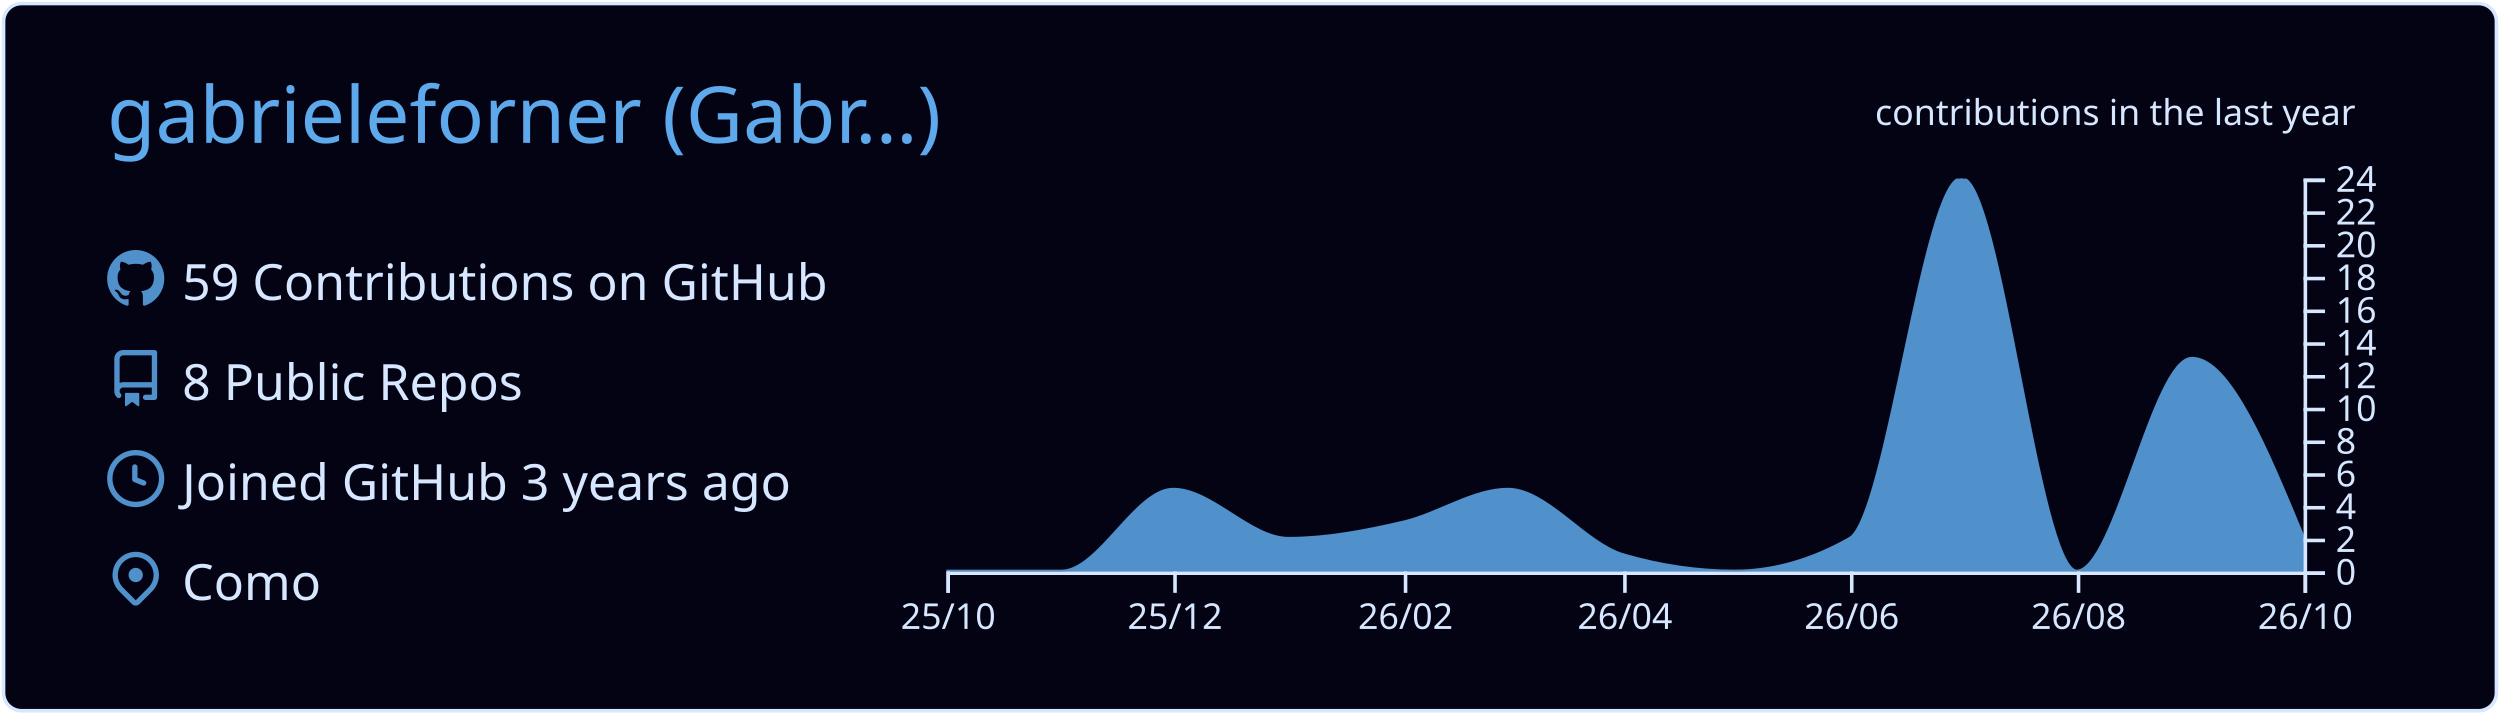
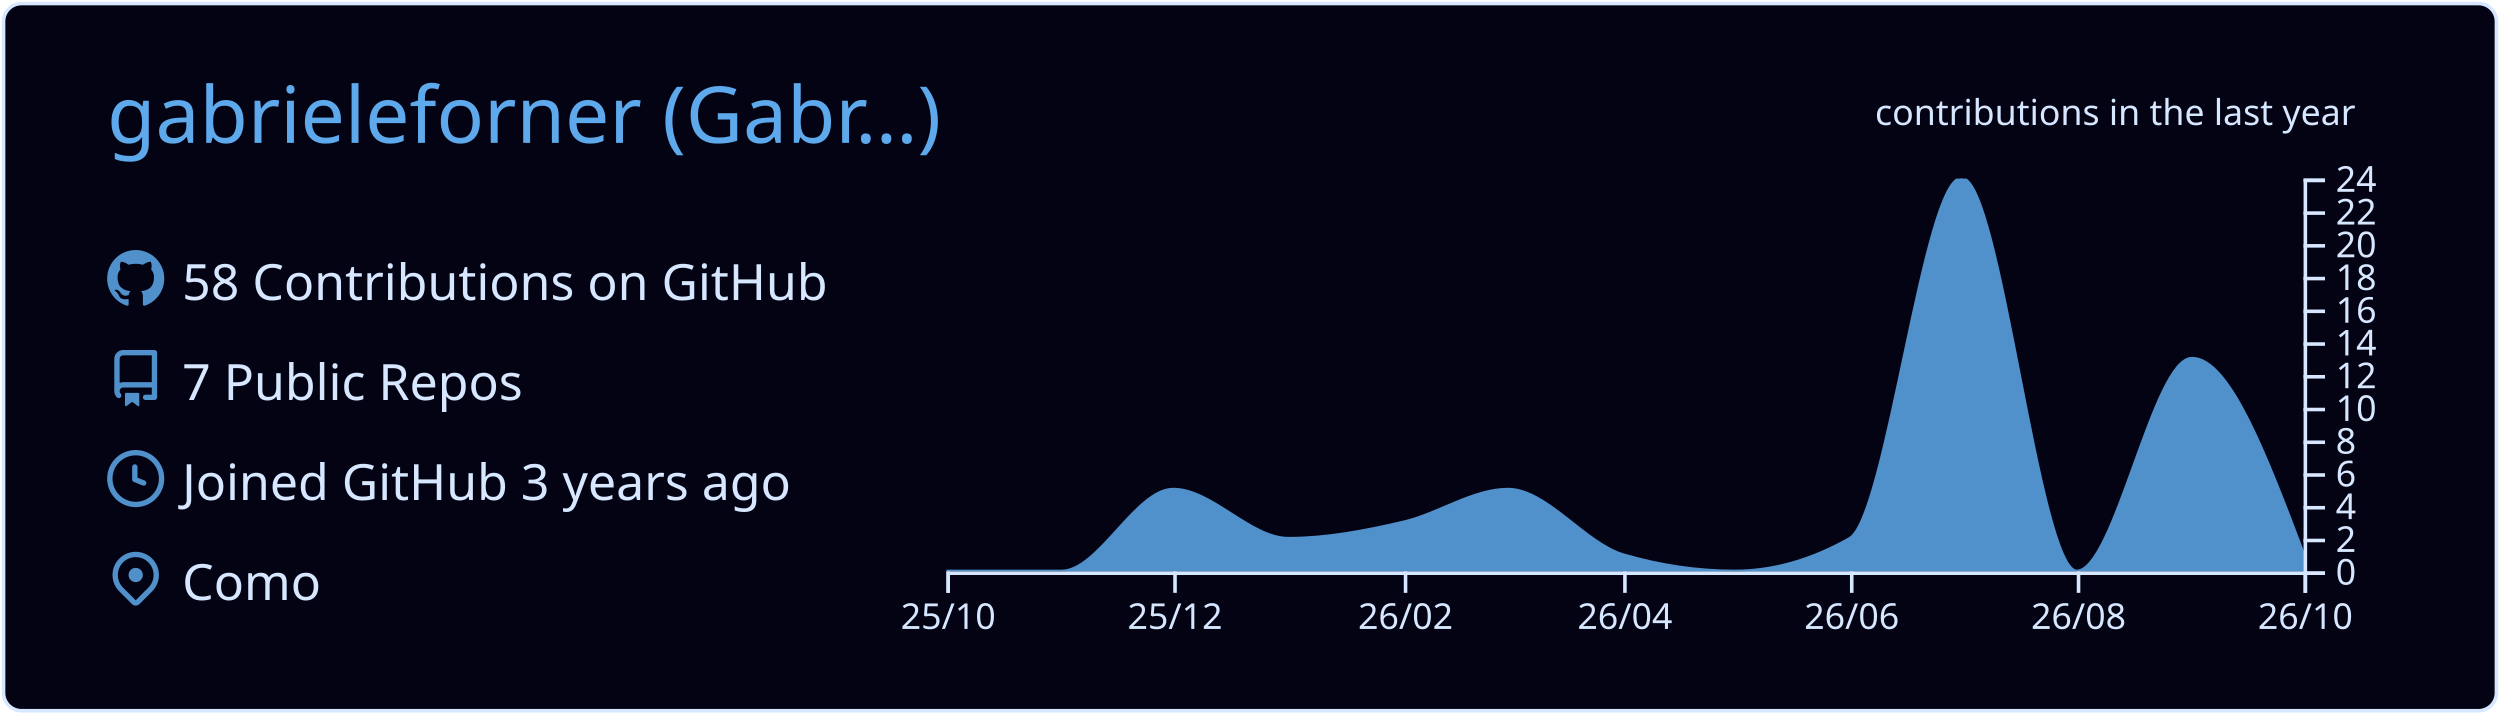
<svg xmlns="http://www.w3.org/2000/svg" width="700" height="200" viewBox="0 0 700 200">
  <style>* {
          font-family: 'Segoe UI', Ubuntu, "Helvetica Neue", Sans-Serif
        }</style>
  <g class="gpsc-root">
    <rect x="1" y="1" rx="5" ry="5" height="99%" width="99.714%" stroke="#d6e7ff" stroke-width="1" fill="#030314" stroke-opacity="1" />
    <text x="30" y="40" class="gpsc-item" style="--gpsc-i: 0; font-size: 22px; fill: #5ea9eb;">gabrieleforner (Gabr…)</text>
    <g transform="translate(0,40)">
      <g transform="translate(30,30)">
        <g class="gpsc-item" style="--gpsc-i: 0;">
          <g transform="translate(0,0)" width="14" height="14" fill="#5090cb">
            <path fill-rule="evenodd" d="M8 0C3.58 0 0 3.58 0 8c0 3.54 2.29 6.53 5.47 7.59.4.07.55-.17.55-.38 0-.19-.01-.82-.01-1.49-2.01.37-2.53-.49-2.69-.94-.09-.23-.48-.94-.82-1.13-.28-.15-.68-.52-.01-.53.63-.01 1.08.58 1.23.82.72 1.21 1.87.87 2.33.66.07-.52.28-.87.51-1.07-1.78-.2-3.64-.89-3.64-3.95 0-.87.31-1.59.82-2.15-.08-.2-.36-1.02.08-2.12 0 0 .67-.21 2.2.82.64-.18 1.32-.27 2-.27.68 0 1.36.09 2 .27 1.53-1.04 2.2-.82 2.2-.82.44 1.1.16 1.92.08 2.12.51.56.82 1.27.82 2.15 0 3.07-1.87 3.75-3.65 3.95.29.25.54.73.54 1.48 0 1.07-.01 1.93-.01 2.2 0 .21.15.46.55.38A8.013 8.013 0 0016 8c0-4.42-3.58-8-8-8z" />
          </g>
        </g>
        <g class="gpsc-item" style="--gpsc-i: 1;">
          <g transform="translate(0,28)" width="14" height="14" fill="#5090cb">
            <path fill-rule="evenodd" d="M2 2.5A2.5 2.5 0 014.5 0h8.75a.75.75 0 01.75.75v12.5a.75.75 0 01-.75.75h-2.5a.75.75 0 110-1.5h1.75v-2h-8a1 1 0 00-.714 1.7.75.75 0 01-1.072 1.05A2.495 2.495 0 012 11.5v-9zm10.5-1V9h-8c-.356 0-.694.074-1 .208V2.5a1 1 0 011-1h8zM5 12.25v3.25a.25.25 0 00.4.2l1.45-1.087a.25.25 0 01.3 0L8.6 15.7a.25.25 0 00.4-.2v-3.25a.25.25 0 00-.25-.25h-3.5a.25.25 0 00-.25.25z" />
          </g>
        </g>
        <g class="gpsc-item" style="--gpsc-i: 2;">
          <g transform="translate(0,56)" width="14" height="14" fill="#5090cb">
            <path fill-rule="evenodd" d="M1.5 8a6.5 6.5 0 1113 0 6.5 6.5 0 01-13 0zM8 0a8 8 0 100 16A8 8 0 008 0zm.5 4.75a.75.75 0 00-1.5 0v3.5a.75.75 0 00.471.696l2.5 1a.75.75 0 00.557-1.392L8.5 7.742V4.75z" />
          </g>
        </g>
        <g class="gpsc-item" style="--gpsc-i: 3;">
          <g transform="translate(0,84)" width="14" height="14" fill="#5090cb">
            <path fill-rule="evenodd" d="M11.536 3.464a5 5 0 010 7.072L8 14.07l-3.536-3.535a5 5 0 117.072-7.072v.001zm1.06 8.132a6.5 6.5 0 10-9.192 0l3.535 3.536a1.5 1.5 0 002.122 0l3.535-3.536zM8 9a2 2 0 100-4 2 2 0 000 4z" />
          </g>
        </g>
-         <text x="21" y="14" class="gpsc-item" style="--gpsc-i: 0; fill: #d6e7ff; font-size: 14px;">59 Contributions on GitHub</text>
-         <text x="21" y="42" class="gpsc-item" style="--gpsc-i: 1; fill: #d6e7ff; font-size: 14px;">8 Public Repos</text>
+         <text x="21" y="14" class="gpsc-item" style="--gpsc-i: 0; fill: #d6e7ff; font-size: 14px;">58 Contributions on GitHub</text>
+         <text x="21" y="42" class="gpsc-item" style="--gpsc-i: 1; fill: #d6e7ff; font-size: 14px;">7 Public Repos</text>
        <text x="21" y="70" class="gpsc-item" style="--gpsc-i: 2; fill: #d6e7ff; font-size: 14px;">Joined GitHub 3 years ago</text>
        <text x="21" y="98" class="gpsc-item" style="--gpsc-i: 3; fill: #d6e7ff; font-size: 14px;">Como</text>
      </g>
      <g color="#5090cb" transform="translate(295,10)">
        <clipPath id="gpsc-reveal-clip">
          <rect class="gpsc-reveal" x="-30" y="0" width="410" height="110" style="--gpsc-w: 410px; --gpsc-i: 4;" />
        </clipPath>
        <g clip-path="url(#gpsc-reveal-clip)" class="gpsc-chart" style="--gpsc-i: 4;">
-           <path transform="translate(-30,0)" stroke="#5090cb" fill="#5090cb" opacity="1" d="M0,110C10.758,110,21.516,110,32.274,110C42.685,110,53.096,87.083,63.507,87.083C74.265,87.083,85.023,100.833,95.781,100.833C106.539,100.833,117.297,98.753,128.055,96.25C137.772,93.99,147.489,87.083,157.205,87.083C167.963,87.083,178.721,102.259,189.479,105.417C199.89,108.472,210.301,110,220.712,110C231.47,110,242.228,106.944,252.986,100.833C263.397,94.919,273.808,0,284.219,0C294.977,0,305.735,110,316.493,110C327.251,110,338.009,50.417,348.767,50.417C359.178,50.417,369.589,75.625,380,100.833L380,110C369.589,110,359.178,110,348.767,110C338.009,110,327.251,110,316.493,110C305.735,110,294.977,110,284.219,110C273.808,110,263.397,110,252.986,110C242.228,110,231.47,110,220.712,110C210.301,110,199.89,110,189.479,110C178.721,110,167.963,110,157.205,110C147.489,110,137.772,110,128.055,110C117.297,110,106.539,110,95.781,110C85.023,110,74.265,110,63.507,110C53.096,110,42.685,110,32.274,110C21.516,110,10.758,110,0,110Z" />
+           <path transform="translate(-30,0)" stroke="#5090cb" fill="#5090cb" opacity="1" d="M0,110C10.758,110,21.516,110,32.274,110C42.685,110,53.096,87.083,63.507,87.083C74.265,87.083,85.023,100.833,95.781,100.833C106.539,100.833,117.297,98.753,128.055,96.25C137.772,93.99,147.489,87.083,157.205,87.083C167.963,87.083,178.721,102.259,189.479,105.417C199.89,108.472,210.301,110,220.712,110C231.47,110,242.228,106.944,252.986,100.833C263.397,94.919,273.808,0,284.219,0C294.977,0,305.735,110,316.493,110C327.251,110,338.009,50.417,348.767,50.417C359.178,50.417,369.589,77.917,380,105.417L380,110C369.589,110,359.178,110,348.767,110C338.009,110,327.251,110,316.493,110C305.735,110,294.977,110,284.219,110C273.808,110,263.397,110,252.986,110C242.228,110,231.47,110,220.712,110C210.301,110,199.89,110,189.479,110C178.721,110,167.963,110,157.205,110C147.489,110,137.772,110,128.055,110C117.297,110,106.539,110,95.781,110C85.023,110,74.265,110,63.507,110C53.096,110,42.685,110,32.274,110C21.516,110,10.758,110,0,110Z" />
        </g>
        <g color="#d6e7ff" transform="translate(-30,110)" fill="none" font-size="10" font-family="sans-serif" text-anchor="middle">
          <path class="domain" stroke="currentColor" d="M0.5,6V0.5H380.5V6" />
          <g class="tick" opacity="1" transform="translate(0.5,0)">
            <line stroke="currentColor" y2="6" />
            <text fill="currentColor" y="9" dy="0.71em">25/10</text>
          </g>
          <g class="tick" opacity="1" transform="translate(64.00685,0)">
            <line stroke="currentColor" y2="6" />
            <text fill="currentColor" y="9" dy="0.71em">25/12</text>
          </g>
          <g class="tick" opacity="1" transform="translate(128.5548,0)">
            <line stroke="currentColor" y2="6" />
            <text fill="currentColor" y="9" dy="0.71em">26/02</text>
          </g>
          <g class="tick" opacity="1" transform="translate(189.9795,0)">
            <line stroke="currentColor" y2="6" />
            <text fill="currentColor" y="9" dy="0.71em">26/04</text>
          </g>
          <g class="tick" opacity="1" transform="translate(253.4863,0)">
            <line stroke="currentColor" y2="6" />
            <text fill="currentColor" y="9" dy="0.71em">26/06</text>
          </g>
          <g class="tick" opacity="1" transform="translate(316.9932,0)">
            <line stroke="currentColor" y2="6" />
            <text fill="currentColor" y="9" dy="0.71em">26/08</text>
          </g>
          <g class="tick" opacity="1" transform="translate(380.5,0)">
            <line stroke="currentColor" y2="6" />
            <text fill="currentColor" y="9" dy="0.71em">26/10</text>
          </g>
        </g>
        <g color="#d6e7ff" transform="translate(350,0)" fill="none" font-size="10" font-family="sans-serif" text-anchor="start">
          <path class="domain" stroke="currentColor" d="M6,110.5H0.5V0.5H6" />
          <g class="tick" opacity="1" transform="translate(0,110.5)">
            <line stroke="currentColor" x2="6" />
            <text fill="currentColor" x="9" dy="0.32em">0</text>
          </g>
          <g class="tick" opacity="1" transform="translate(0,101.3333)">
            <line stroke="currentColor" x2="6" />
            <text fill="currentColor" x="9" dy="0.32em">2</text>
          </g>
          <g class="tick" opacity="1" transform="translate(0,92.16667)">
            <line stroke="currentColor" x2="6" />
            <text fill="currentColor" x="9" dy="0.32em">4</text>
          </g>
          <g class="tick" opacity="1" transform="translate(0,83)">
            <line stroke="currentColor" x2="6" />
            <text fill="currentColor" x="9" dy="0.32em">6</text>
          </g>
          <g class="tick" opacity="1" transform="translate(0,73.83333)">
            <line stroke="currentColor" x2="6" />
            <text fill="currentColor" x="9" dy="0.32em">8</text>
          </g>
          <g class="tick" opacity="1" transform="translate(0,64.66667)">
            <line stroke="currentColor" x2="6" />
            <text fill="currentColor" x="9" dy="0.32em">10</text>
          </g>
          <g class="tick" opacity="1" transform="translate(0,55.5)">
            <line stroke="currentColor" x2="6" />
            <text fill="currentColor" x="9" dy="0.32em">12</text>
          </g>
          <g class="tick" opacity="1" transform="translate(0,46.33333)">
            <line stroke="currentColor" x2="6" />
            <text fill="currentColor" x="9" dy="0.32em">14</text>
          </g>
          <g class="tick" opacity="1" transform="translate(0,37.16667)">
            <line stroke="currentColor" x2="6" />
            <text fill="currentColor" x="9" dy="0.32em">16</text>
          </g>
          <g class="tick" opacity="1" transform="translate(0,28)">
            <line stroke="currentColor" x2="6" />
            <text fill="currentColor" x="9" dy="0.32em">18</text>
          </g>
          <g class="tick" opacity="1" transform="translate(0,18.83333)">
            <line stroke="currentColor" x2="6" />
            <text fill="currentColor" x="9" dy="0.32em">20</text>
          </g>
          <g class="tick" opacity="1" transform="translate(0,9.666667)">
            <line stroke="currentColor" x2="6" />
            <text fill="currentColor" x="9" dy="0.32em">22</text>
          </g>
          <g class="tick" opacity="1" transform="translate(0,0.5)">
            <line stroke="currentColor" x2="6" />
            <text fill="currentColor" x="9" dy="0.32em">24</text>
          </g>
        </g>
        <g>
          <text y="-15" x="230" style="fill: #d6e7ff; font-size: 10px;">contributions in the last year</text>
        </g>
      </g>
    </g>
  </g>
</svg>
